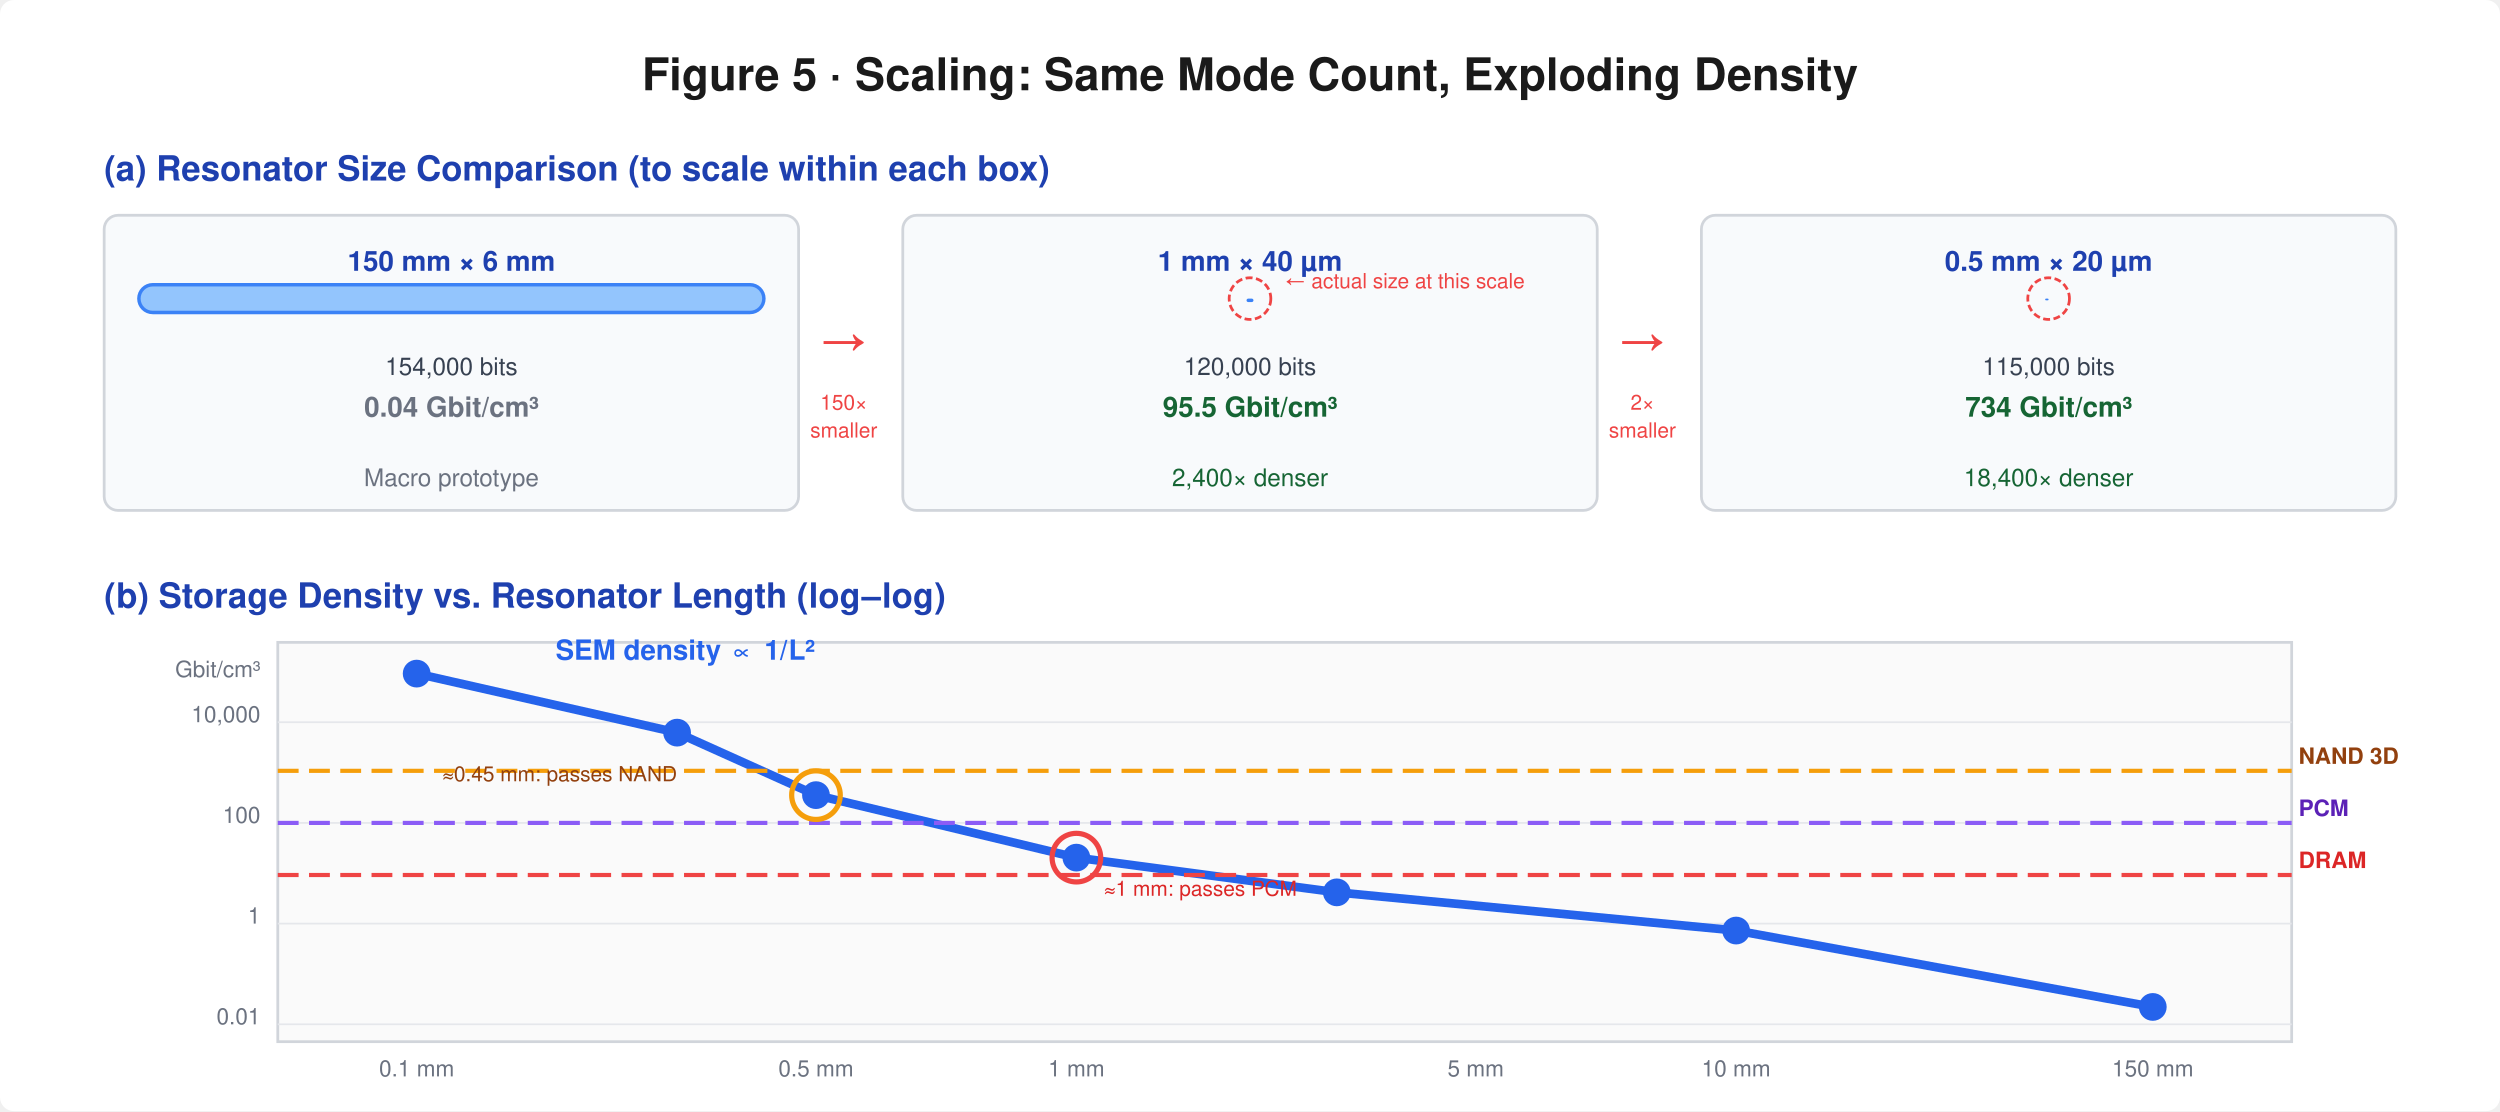
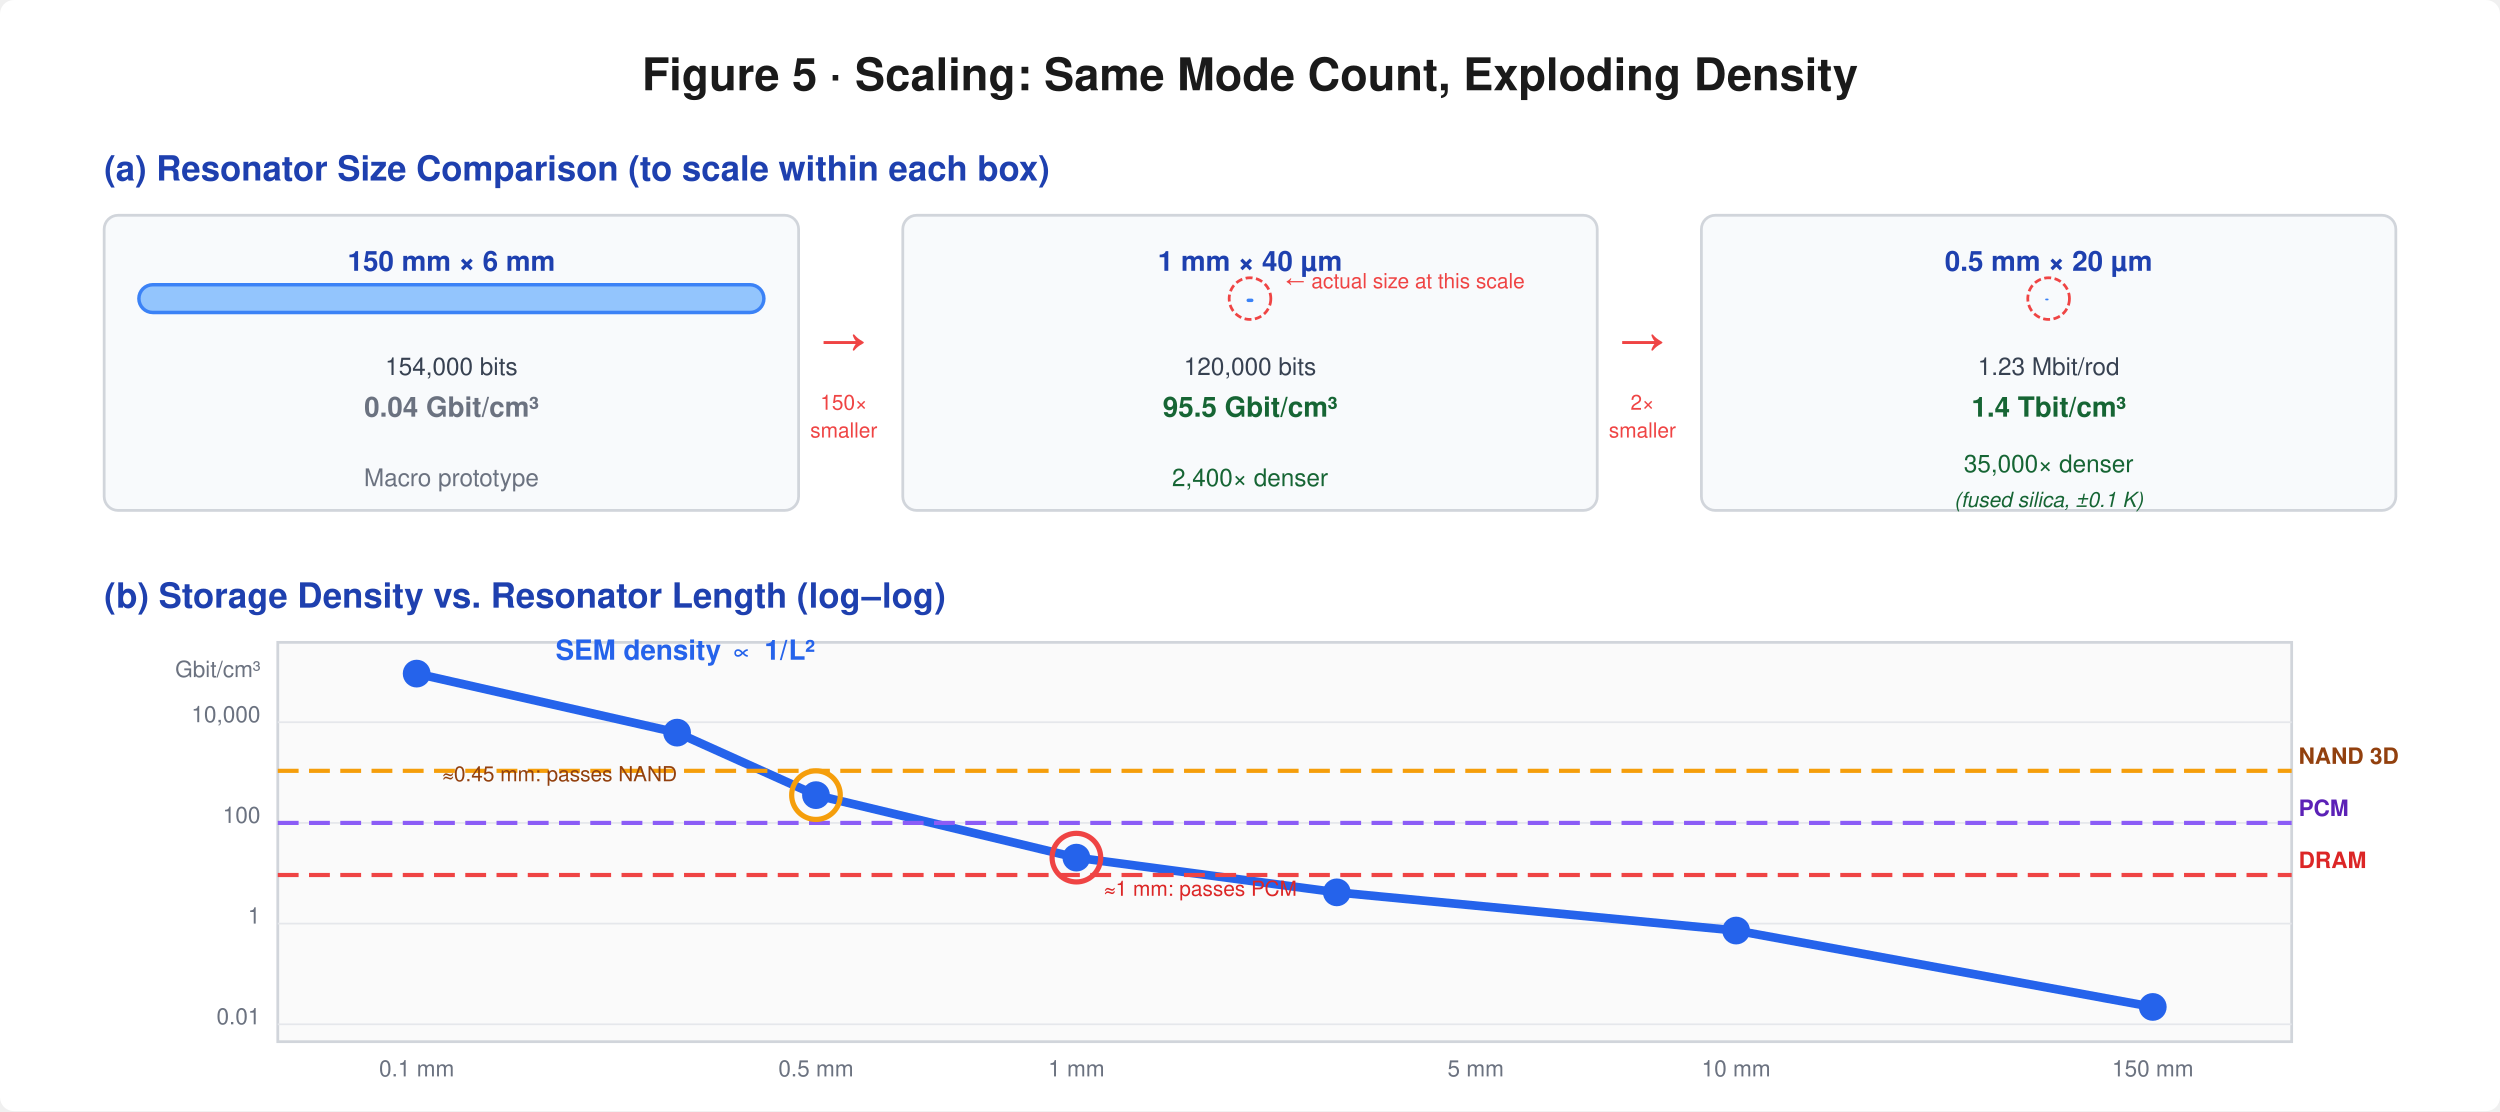
<svg xmlns="http://www.w3.org/2000/svg" viewBox="0 0 720 320" font-family="Helvetica Neue, Helvetica, Arial, sans-serif">
  <defs>
    <linearGradient id="scaleGrad" x1="0" y1="0" x2="1" y2="0">
      <stop offset="0%" stop-color="#dbeafe" />
      <stop offset="100%" stop-color="#fecaca" />
    </linearGradient>
  </defs>
  <rect width="720" height="320" fill="white" rx="4" />
  <text x="360" y="26" text-anchor="middle" font-size="13" font-weight="700" fill="#1a1a1a">Figure 5 · Scaling: Same Mode Count, Exploding Density</text>
  <text x="30" y="52" font-size="10" font-weight="700" fill="#1e40af">(a) Resonator Size Comparison (to scale within each box)</text>
  <rect x="30" y="62" width="200" height="85" rx="4" fill="#f8fafc" stroke="#d1d5db" stroke-width="0.8" />
  <rect x="40" y="82" width="180" height="8" rx="4" fill="#93c5fd" stroke="#3b82f6" stroke-width="1" />
  <text x="130" y="78" text-anchor="middle" font-size="8" font-weight="600" fill="#1e40af">150 mm × 6 mm</text>
  <text x="130" y="108" text-anchor="middle" font-size="7" fill="#374151">154,000 bits</text>
  <text x="130" y="120" text-anchor="middle" font-size="8" font-weight="700" fill="#6b7280">0.04 Gbit/cm³</text>
  <text x="130" y="140" text-anchor="middle" font-size="7" fill="#6b7280">Macro prototype</text>
  <rect x="260" y="62" width="200" height="85" rx="4" fill="#f8fafc" stroke="#d1d5db" stroke-width="0.8" />
  <rect x="359" y="86" width="2" height="1" rx="0.5" fill="#3b82f6" />
  <circle cx="360" cy="86" r="6" fill="none" stroke="#ef4444" stroke-width="0.8" stroke-dasharray="2,1" />
  <text x="370" y="83" font-size="6" fill="#ef4444">← actual size at this scale</text>
  <text x="360" y="78" text-anchor="middle" font-size="8" font-weight="600" fill="#1e40af">1 mm × 40 µm</text>
  <text x="360" y="108" text-anchor="middle" font-size="7" fill="#374151">120,000 bits</text>
  <text x="360" y="120" text-anchor="middle" font-size="8" font-weight="700" fill="#166534">95.5 Gbit/cm³</text>
  <text x="360" y="140" text-anchor="middle" font-size="7" fill="#166534">2,400× denser</text>
  <rect x="490" y="62" width="200" height="85" rx="4" fill="#f8fafc" stroke="#d1d5db" stroke-width="0.8" />
  <rect x="589" y="86" width="1" height="0.5" rx="0.25" fill="#3b82f6" />
  <circle cx="590" cy="86" r="6" fill="none" stroke="#ef4444" stroke-width="0.8" stroke-dasharray="2,1" />
  <text x="590" y="78" text-anchor="middle" font-size="8" font-weight="600" fill="#1e40af">0.5 mm × 20 µm</text>
-   <text x="590" y="108" text-anchor="middle" font-size="7" fill="#374151">115,000 bits</text>
-   <text x="590" y="120" text-anchor="middle" font-size="8" font-weight="700" fill="#166534">734 Gbit/cm³</text>
-   <text x="590" y="140" text-anchor="middle" font-size="7" fill="#166534">18,400× denser</text>
+   <text x="590" y="108" text-anchor="middle" font-size="7" fill="#374151">1.23 Mbit/rod</text>
+   <text x="590" y="120" text-anchor="middle" font-size="8" font-weight="700" fill="#166534">1.4 Tbit/cm³</text>
+   <text x="590" y="136" text-anchor="middle" font-size="7" fill="#166534">35,000× denser</text>
+   <text x="590" y="146" text-anchor="middle" font-size="6" font-style="italic" fill="#166534">(fused silica, ±0.1 K)</text>
  <text x="243" y="103" text-anchor="middle" font-size="14" fill="#ef4444">→</text>
  <text x="243" y="118" text-anchor="middle" font-size="6" fill="#ef4444">150×</text>
  <text x="243" y="126" text-anchor="middle" font-size="6" fill="#ef4444">smaller</text>
  <text x="473" y="103" text-anchor="middle" font-size="14" fill="#ef4444">→</text>
  <text x="473" y="118" text-anchor="middle" font-size="6" fill="#ef4444">2×</text>
  <text x="473" y="126" text-anchor="middle" font-size="6" fill="#ef4444">smaller</text>
  <text x="30" y="175" font-size="10" font-weight="700" fill="#1e40af">(b) Storage Density vs. Resonator Length (log–log)</text>
  <rect x="80" y="185" width="580" height="115" fill="#fafafa" stroke="#d1d5db" stroke-width="0.8" />
  <text x="75" y="295" text-anchor="end" font-size="6.5" fill="#6b7280">0.01</text>
  <text x="75" y="266" text-anchor="end" font-size="6.5" fill="#6b7280">1</text>
  <text x="75" y="237" text-anchor="end" font-size="6.5" fill="#6b7280">100</text>
  <text x="75" y="208" text-anchor="end" font-size="6.5" fill="#6b7280">10,000</text>
  <text x="75" y="195" text-anchor="end" font-size="6.5" fill="#6b7280">Gbit/cm³</text>
  <line x1="80" y1="295" x2="660" y2="295" stroke="#e5e7eb" stroke-width="0.5" />
  <line x1="80" y1="266" x2="660" y2="266" stroke="#e5e7eb" stroke-width="0.5" />
  <line x1="80" y1="237" x2="660" y2="237" stroke="#e5e7eb" stroke-width="0.5" />
  <line x1="80" y1="208" x2="660" y2="208" stroke="#e5e7eb" stroke-width="0.5" />
  <text x="120" y="310" text-anchor="middle" font-size="6.5" fill="#6b7280">0.1 mm</text>
  <text x="235" y="310" text-anchor="middle" font-size="6.5" fill="#6b7280">0.5 mm</text>
  <text x="310" y="310" text-anchor="middle" font-size="6.5" fill="#6b7280">1 mm</text>
  <text x="425" y="310" text-anchor="middle" font-size="6.5" fill="#6b7280">5 mm</text>
  <text x="500" y="310" text-anchor="middle" font-size="6.5" fill="#6b7280">10 mm</text>
  <text x="620" y="310" text-anchor="middle" font-size="6.5" fill="#6b7280">150 mm</text>
  <path d="M120,194 L195,211 L235,229 L310,247 L385,257 L500,268 L620,290" fill="none" stroke="#2563eb" stroke-width="2.5" />
  <circle cx="120" cy="194" r="4" fill="#2563eb" />
  <circle cx="195" cy="211" r="4" fill="#2563eb" />
  <circle cx="235" cy="229" r="4" fill="#2563eb" />
  <circle cx="310" cy="247" r="4" fill="#2563eb" />
  <circle cx="385" cy="257" r="4" fill="#2563eb" />
  <circle cx="500" cy="268" r="4" fill="#2563eb" />
  <circle cx="620" cy="290" r="4" fill="#2563eb" />
  <line x1="80" y1="222" x2="660" y2="222" stroke="#f59e0b" stroke-width="1.2" stroke-dasharray="6,3" />
  <text x="662" y="220" font-size="6.5" font-weight="600" fill="#92400e">NAND 3D</text>
  <line x1="80" y1="237" x2="660" y2="237" stroke="#8b5cf6" stroke-width="1.2" stroke-dasharray="6,3" />
  <text x="662" y="235" font-size="6.5" font-weight="600" fill="#5b21b6">PCM</text>
  <line x1="80" y1="252" x2="660" y2="252" stroke="#ef4444" stroke-width="1.2" stroke-dasharray="6,3" />
  <text x="662" y="250" font-size="6.5" font-weight="600" fill="#dc2626">DRAM</text>
  <circle cx="310" cy="247" r="7" fill="none" stroke="#ef4444" stroke-width="1.5" />
  <text x="318" y="258" font-size="6" fill="#dc2626">≈1 mm: passes PCM</text>
  <circle cx="235" cy="229" r="7" fill="none" stroke="#f59e0b" stroke-width="1.5" />
  <text x="195" y="225" text-anchor="end" font-size="6" fill="#92400e">≈0.45 mm: passes NAND</text>
  <text x="160" y="190" font-size="8" font-weight="700" fill="#2563eb">SEM density ∝ 1/L²</text>
</svg>
